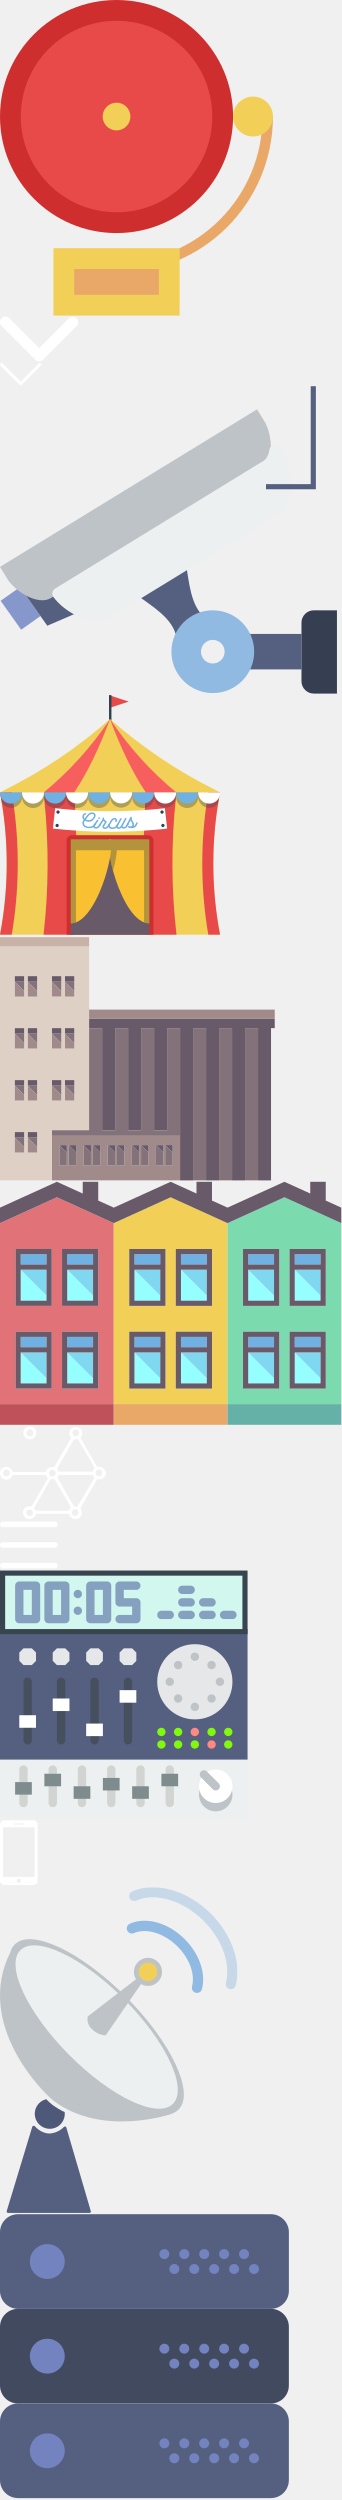
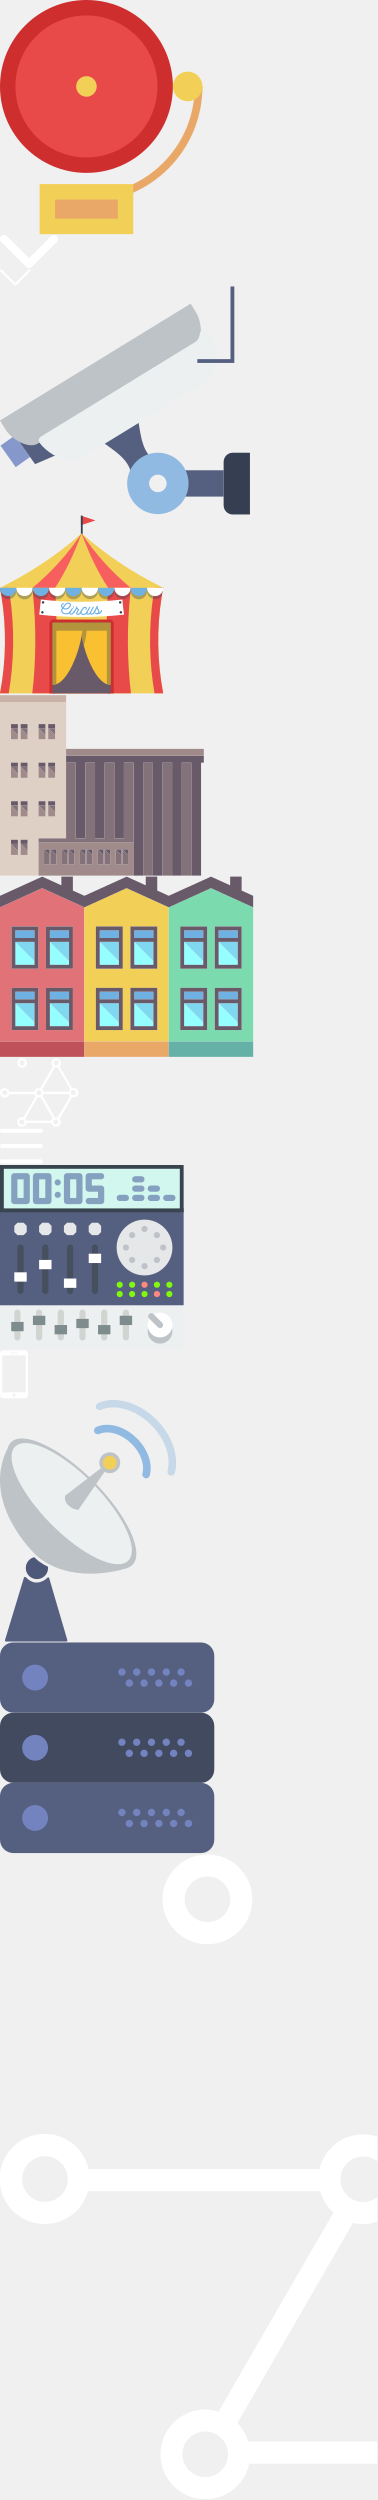
- <svg xmlns="http://www.w3.org/2000/svg" width="132.546" height="971" viewBox="0 0 132.546 971">
+ <svg xmlns="http://www.w3.org/2000/svg" width="197.5" height="1309" viewBox="0 0 197.5 1309">
  <svg viewBox="1069 2099 106.016 122.585" width="106.016" height="122.585" id="alarm">
    <defs>
      <style>.aa{fill:#e9a868}.ab{fill:#ce2e2e}.ac{fill:#e84a4a}.ad{fill:#f2d057}</style>
    </defs>
    <g transform="translate(1038.25 2099)">
      <path class="aa" d="M76.012 106.016v-4.041a56.776 56.776 0 0 0 56.712-56.713h4.038a60.755 60.755 0 0 1-60.754 60.754z" />
      <path class="ab" d="M76.012 0A45.262 45.262 0 1 1 30.75 45.262 45.263 45.263 0 0 1 76.012 0z" />
      <path class="ac" d="M76.013 8.083a37.18 37.18 0 1 1-37.18 37.18 37.181 37.181 0 0 1 37.18-37.18z" />
      <path class="ad" d="M76.012 39.874a5.388 5.388 0 1 1-5.388 5.388 5.394 5.394 0 0 1 5.388-5.388z" />
      <circle class="ad" cx="7.746" cy="7.746" r="7.746" transform="translate(121.274 37.516)" />
      <path class="ad" d="M100.537 96.391l-.008 26.194H51.495V96.391z" />
      <path class="aa" d="M59.578 104.473v10.024H92.45v-10.029z" />
    </g>
  </svg>
  <svg viewBox="1233.486 854.37 30.409 17.334" width="30.409" height="17.334" id="arrow" y="123">
    <defs>
      <style>.ba{fill:#fff}</style>
    </defs>
    <path class="ba" d="M1247.186 871.081l-13.075-13.076a2.13 2.13 0 1 1 3.011-3.011l11.574 11.569 11.565-11.569a2.13 2.13 0 0 1 3.011 3.012l-13.076 13.075a2.129 2.129 0 0 1-3.011 0z" />
  </svg>
  <svg viewBox="-1814.12 946.679 16.04 8.601" width="16.04" height="8.601" id="arrowS" y="141">
    <defs>
      <style>.ca{fill:#fff}</style>
    </defs>
    <path class="ca" d="M-1798.247 947.647a.568.568 0 0 0 0-.8.568.568 0 0 0-.8 0l-7.054 7.05-7.052-7.052a.567.567 0 0 0-.8.8l7.453 7.467a.568.568 0 0 0 .8 0z" />
  </svg>
  <svg viewBox="805 2101 130.869 119.389" width="130.869" height="119.389" id="camera" y="150">
    <defs>
      <style>.da{fill:#8697cb}.db{fill:#556080}.dc{fill:#bdc3c7}.dd{fill:#ecf0f1}.de{fill:#363e51}.df{fill:#90bae1}.dg{fill:none;stroke:#556080;stroke-width:2px}</style>
    </defs>
    <path class="da" d="M805.254 2184.345l7.494-5.308 7.963 11.24-7.494 5.31z" />
    <path class="db" d="M825.677 2178.998l-3.568-2.634-.643.08c-2.684.333-5.375-1.364-7.565-3.846l-3.8 2.7 13.267 18.731 10.929-4.7c-3.704-1.946-6.928-6.137-8.62-10.331zm73.895 18.23a13.7 13.7 0 0 1 0 13.776h22.521v-13.776zm-24.13.523a13.786 13.786 0 0 1 8.885-6.987c-5.4-4.932-5.857-13.711-7.152-21.084l-19.522 12.084c6.385 4.714 14.616 9.287 15.989 17.1z" />
    <path class="dc" d="M906.63 2133.116l-81.83 50.154c-4.97 3.045-13.872-2.43-16.919-7.4l-2.881-4.7 99.835-61.188 2.881 4.7c3.047 4.973 3.884 15.388-1.086 18.434z" />
    <path class="dd" d="M914.919 2126.434l-1.029-1.678a2.3 2.3 0 0 0-4.225.84c-.239 1.5-.824 3.474-2.275 4.362l-80.98 49.634a2.3 2.3 0 0 0-.636 3.338c3.4 4.523 10.226 9.1 16.7 9.1a10.583 10.583 0 0 0 5.618-1.492l64.226-39.365c3.428-2.1 5.437-6.284 5.657-11.781a24.207 24.207 0 0 0-3.056-12.958z" />
    <path class="de" d="M935.869 2220.389h-8.982a4.794 4.794 0 0 1-4.794-4.794v-22.757a4.794 4.794 0 0 1 4.794-4.794h8.982z" />
    <path class="df" d="M887.654 2188.044a16.072 16.072 0 1 0 16.071 16.072 16.089 16.089 0 0 0-16.071-16.072zm0 20.664a4.592 4.592 0 1 1 4.592-4.592 4.6 4.6 0 0 1-4.592 4.592z" />
    <path class="dg" d="M908.318 2140.031h18.368V2101" />
  </svg>
  <svg viewBox="809 1207.385 85.575 93.03" width="85.575" height="93.03" id="circus" y="270">
    <defs>
      <style>.ea{fill:#e84a4a}.eb,.eh{fill:#2d4151}.ec{fill:#f2d057}.ed{fill:#f75f5f}.ee{fill:#ce2e2e}.ef{fill:#695a69}.eg{fill:#f9c032}.eh{opacity:.34}.ei{fill:#6eb1e2}.ej{fill:#fff}</style>
    </defs>
    <path class="ea" d="M858.994 1209.885l-7.648 2.5v-5z" />
    <path class="eb" d="M851.346 1207.385h.937v11.239h-.937z" />
    <path class="ec" d="M893.718 1249.392a147.342 147.342 0 0 0 .742 51.023H809a147.346 147.346 0 0 0 .719-51.164 129.267 129.267 0 0 0-.691-3.936l-.028-.157s.835-.464 1.308-.7a191.073 191.073 0 0 0 41.422-27.778 191.048 191.048 0 0 0 41 27.571c.612.305 1.729.908 1.729.908l-.028.157c-.178.937-.349 1.871-.506 2.81-.071.42-.139.844-.207 1.266z" />
    <path class="ea" d="M813.46 1245.159h.1a149.233 149.233 0 0 1 .642 4.093 164.684 164.684 0 0 1-.642 51.164H809a147.346 147.346 0 0 0 .719-51.164 129.267 129.267 0 0 0-.691-3.936m85.547-.157h-.115l-.028.157c-.178.937-.349 1.871-.506 2.81-.073.421-.14.845-.208 1.267a147.343 147.343 0 0 0 .742 51.023h-4.562a164.717 164.717 0 0 1-.663-51.023c.061-.421.122-.845.185-1.267.14-.939.293-1.873.452-2.81.009-.052.016-.105.026-.157h.1m-52.143 55.257h-11.946a242.481 242.481 0 0 0 .323-52.29q-.151-1.486-.323-2.967h11.946q.091 1.482.173 2.967a450.891 450.891 0 0 1-.173 52.29zm39.696 0h-11.946a450.891 450.891 0 0 1-.173-52.29q.081-1.486.173-2.967h11.946q-.172 1.482-.323 2.967a242.482 242.482 0 0 0 .323 52.29z" />
    <path class="ed" d="M865.626 1245.158c-5.178-7.756-9.833-17.444-13.9-28.479-4.062 11.035-8.717 20.724-13.9 28.479h-11.814a132.213 132.213 0 0 0 25.719-28.479 132.207 132.207 0 0 0 25.719 28.479z" />
    <path class="ee" d="M834.872 1300.415v-36.54a2.093 2.093 0 0 1 2.093-2.093h29.529a2.093 2.093 0 0 1 2.093 2.093v36.539z" />
    <path class="ef" d="M836.511 1263.421h30.438v36.994h-30.438z" />
    <path class="eg" d="M866.949 1263.421v32.623a5.629 5.629 0 0 1-1.99-.393c-5.287-2.035-9.752-11.616-12.058-20.045a57.525 57.525 0 0 1-1.171-5.172 29.944 29.944 0 0 1-.508-4.982 16.126 16.126 0 0 1 .129-2.03z" />
    <path class="eg" d="M852.238 1265.451a29.945 29.945 0 0 1-.508 4.982c-1.6 9.152-6.811 22.747-13.229 25.217a5.628 5.628 0 0 1-1.99.393v-32.622h15.6a16.126 16.126 0 0 1 .127 2.03z" />
    <path class="eh" d="M894.432 1245.315c-.178.937-.349 1.871-.506 2.81-.073.421-.14.845-.208 1.267a4.277 4.277 0 0 1-7.736-2.517 4.277 4.277 0 1 1-8.553 0 4.278 4.278 0 0 1-8.555 0 4.277 4.277 0 1 1-8.553 0 4.278 4.278 0 0 1-8.555 0 4.277 4.277 0 1 1-8.553 0 4.277 4.277 0 1 1-8.553 0 4.277 4.277 0 1 1-8.553 0 4.277 4.277 0 1 1-8.553 0 4.278 4.278 0 0 1-7.834 2.376 129.267 129.267 0 0 0-.691-3.936z" />
    <path class="ei" d="M817.553 1245.159a4.277 4.277 0 1 1-8.553 0" />
    <path class="ej" d="M826.103 1245.159a4.277 4.277 0 1 1-8.553 0" />
    <path class="ei" d="M834.659 1245.159a4.277 4.277 0 1 1-8.553 0" />
    <path class="ej" d="M843.212 1245.159a4.277 4.277 0 1 1-8.553 0" />
    <path class="ei" d="M851.771 1245.159a4.277 4.277 0 1 1-8.553 0" />
    <path class="ej" d="M860.322 1245.159a4.278 4.278 0 1 1-8.556 0" />
    <path class="ei" d="M868.875 1245.159a4.277 4.277 0 1 1-8.553 0" />
    <path class="ej" d="M877.43 1245.159a4.277 4.277 0 1 1-8.553 0" />
    <path class="ei" d="M885.981 1245.159a4.277 4.277 0 1 1-8.553 0" />
    <path class="ej" d="M885.982 1245.159a4.277 4.277 0 1 0 8.553 0" />
    <path class="eh" d="M864.959 1263.421h-28.448v32.623a5.628 5.628 0 0 0 1.99-.393v-28.016h13.615c-.085.868-.212 1.8-.386 2.8a57.107 57.107 0 0 0 1.171 5.172 57.525 57.525 0 0 0 1.171-5.172c.124-.707.226-1.873.306-2.8h10.582v28.015a5.628 5.628 0 0 0 1.99.393v-32.622z" />
    <path class="ej" d="M873.91 1259.221a202.13 202.13 0 0 1-44.36 0l.874-7.912a194.149 194.149 0 0 0 42.613 0z" />
    <path class="ei" d="M846.023 1253.607a1.155 1.155 0 0 1 .107.7 1.833 1.833 0 0 1-.3.75 4.042 4.042 0 0 1-.937 1.048 2.3 2.3 0 0 1-1.629.429 3.117 3.117 0 0 1-1.272-.379l-.163.218a1.222 1.222 0 0 0-.111 1.217 1.77 1.77 0 0 0 1.549.862 2.865 2.865 0 0 0 1.669-.273 1.05 1.05 0 0 0 .391-.344l.012-.028.011-.009.336-.494a.311.311 0 0 1 .422-.092.292.292 0 0 1 .09.4l-.324.487a1.579 1.579 0 0 1-.557.549 2.649 2.649 0 0 1-.827.314 4.393 4.393 0 0 1-1.271.068 2.945 2.945 0 0 1-1.314-.4 2.038 2.038 0 0 1-.746-.806 1.8 1.8 0 0 1-.158-.933 1.727 1.727 0 0 1 .336-.861l.175-.225a1.71 1.71 0 0 1-.415-.551 1.393 1.393 0 0 1-.128-.755 1.507 1.507 0 0 1 1.228-1.324.293.293 0 0 1 .111.576.909.909 0 0 0-.747.812.974.974 0 0 0 .3.771l.6-.828a6 6 0 0 1 1.021-1.135 1.99 1.99 0 0 1 1.374-.447 1.35 1.35 0 0 1 1.167.683zm-3.075 1.231q-.3.421-.609.84a2.515 2.515 0 0 0 .973.272 2.112 2.112 0 0 0 2.021-1.22.881.881 0 0 0 .164-.864.777.777 0 0 0-.682-.367c-.721-.051-1.263.498-1.867 1.339z" />
    <path class="ei" d="M847.148 1256.21q-.631.956-1.285 1.9a.29.29 0 0 0-.048.308.54.54 0 0 0 .45.229c.463.025.854-.4 1.093-.753l.337-.52a.319.319 0 0 1 .42-.091.292.292 0 0 1 .1.4q-.166.261-.335.522a2.525 2.525 0 0 1-.677.72 1.469 1.469 0 0 1-.966.3 1.165 1.165 0 0 1-.971-.552.829.829 0 0 1 .087-.888q.658-.945 1.292-1.9a.315.315 0 0 1 .415-.087.275.275 0 0 1 .088.412zm.675-1.078a.346.346 0 0 1-.361.325.341.341 0 0 1-.333-.354.336.336 0 0 1 .362-.324.342.342 0 0 1 .331.353z" />
    <path class="ei" d="M849.435 1255.336c-.052.105-.095.2.092.37q.407.353.819.7a.29.29 0 0 1 .056.369q-.458.741-.929 1.478a.34.34 0 0 0-.048.358.443.443 0 0 0 .377.163c.453.008.828-.424 1.055-.791l.319-.531a.319.319 0 0 1 .416-.106.292.292 0 0 1 .112.4l-.317.533a2.525 2.525 0 0 1-.651.743 1.464 1.464 0 0 1-.945.337 1.029 1.029 0 0 1-.909-.466.872.872 0 0 1 .066-.939q.41-.629.809-1.262-.293-.253-.582-.507-.595.945-1.212 1.884a.334.334 0 0 1-.271.135.47.47 0 0 1-.152-.045.291.291 0 0 1-.1-.4q.7-1.048 1.365-2.106a.8.8 0 0 1 .117-.608.3.3 0 0 1 .409-.1.282.282 0 0 1 .104.391z" />
    <path class="ei" d="M854.338 1255.516a1.016 1.016 0 0 1-.041 1.058.311.311 0 0 1-.41.117.29.29 0 0 1-.119-.395.481.481 0 0 0 .059-.477.415.415 0 0 0-.373-.147.808.808 0 0 0-.555.242 2.935 2.935 0 0 0-.514.694q-.313.536-.632 1.07a.7.7 0 0 0-.009.708 1.086 1.086 0 0 0 .978.4h.011a1.679 1.679 0 0 0 1.528-.95l.184-.335a.316.316 0 0 1 .412-.129.285.285 0 0 1 .135.393l-.193.346-.01.01a2.272 2.272 0 0 1-2.041 1.247h-.021a1.6 1.6 0 0 1-1.508-.692 1.253 1.253 0 0 1-.181-.66 1.172 1.172 0 0 1 .186-.629q.321-.532.636-1.066c.38-.632.82-1.215 1.582-1.229a1 1 0 0 1 .896.424z" />
    <path class="ei" d="M858.105 1255.443q-.689 1.358-1.42 2.706a.292.292 0 0 0-.015.311.527.527 0 0 0 .473.179c.463-.026.8-.485.995-.866l.289-.554a.316.316 0 0 1 .408-.136.292.292 0 0 1 .141.388l-.287.556a2.667 2.667 0 0 1-.585.788 1.469 1.469 0 0 1-.928.405 1.162 1.162 0 0 1-.981-.387 1.472 1.472 0 0 1-1.035.479 1.029 1.029 0 0 1-.932-.417 1 1 0 0 1 .044-1.059q.726-1.271 1.413-2.552a.306.306 0 0 1 .4-.124.293.293 0 0 1 .128.392q-.682 1.284-1.4 2.559a.471.471 0 0 0-.057.477.429.429 0 0 0 .385.142.85.85 0 0 0 .566-.254 2.787 2.787 0 0 0 .5-.711q.7-1.285 1.363-2.579a.306.306 0 0 1 .4-.132.292.292 0 0 1 .135.389z" />
    <path class="ei" d="M860.234 1254.956a.52.52 0 0 1-.03.119c-.162.433.106.877.393 1.347a4.544 4.544 0 0 1 .407.76 1.194 1.194 0 0 1 0 .9 2.144 2.144 0 0 1-.14.266 1.631 1.631 0 0 0 .782-.865l.27-.564a.32.32 0 0 1 .4-.15.292.292 0 0 1 .155.383q-.133.283-.268.565a2.516 2.516 0 0 1-.557.808 1.468 1.468 0 0 1-.914.438l-.413.037a2.172 2.172 0 0 1-1.557-.285c0-.01-.011-.019-.023-.028a.28.28 0 0 1 .022-.41.3.3 0 0 1 .169-.08h.041a.365.365 0 0 1 .212.081 1.23 1.23 0 0 0 .756.037.771.771 0 0 0 .5-.442c.136-.324-.1-.7-.366-1.146a4.829 4.829 0 0 1-.385-.727q-.461.943-.942 1.882a.323.323 0 0 1-.411.136.291.291 0 0 1-.139-.389q.734-1.414 1.422-2.839l.027-.031a.331.331 0 0 1 .439-.106.292.292 0 0 1 .15.303z" />
    <g transform="translate(830.541 1252.148)">
      <circle class="eb" cx=".644" cy=".644" r=".644" transform="translate(.351)" />
      <circle class="eb" cx=".644" cy=".644" r=".644" transform="translate(0 5.21)" />
      <circle class="eb" cx=".644" cy=".644" r=".644" transform="translate(40.74)" />
      <circle class="eb" cx=".644" cy=".644" r=".644" transform="translate(41.091 5.21)" />
    </g>
  </svg>
  <svg viewBox="1334 1206.561 106.711 94.453" width="106.711" height="94.453" id="factory" y="364">
    <defs>
      <style>.fa{fill:#dfd0c6}.fb{fill:#83727a}.fc{fill:#a08a8a}.fd{fill:#695a69}.fe{fill:#c8b2a8}</style>
    </defs>
    <path class="fa" d="M1354.189 1282.268v-.721h14.42v-71.381H1334v90.848h20.189v-18.746zm5.047-58.4v-2.166h3.605v7.931h-3.605v-5.768zm0 20.189v-2.166h3.605v7.931h-3.605v-5.768zm0 20.189v-2.164h3.605v7.931h-3.605v-5.771zm-5.047-40.381v-2.163h3.605v7.931h-3.605zm0 20.189v-2.163h3.605v7.931h-3.605zm0 20.189v-2.161h3.605v7.931h-3.605zm-10.816 20.188v5.768h-3.605v-7.931h3.605zm0-20.189v5.768h-3.605v-7.928h3.605zm0-20.189v5.769h-3.605v-7.931h3.605zm0-20.189v5.768h-3.605v-7.93h3.605zm5.047 60.566v5.768h-3.605v-7.931h3.605zm0-20.189v5.768h-3.605v-7.927h3.605zm0-20.189v5.77h-3.605v-7.931h3.605zm0-20.189v5.768h-3.605v-7.929h3.605z" />
    <path class="fb" d="M1408.986 1241.891h5.047v59.123h-5.047zm10.094 0h5.047v59.123h-5.047zm10.094 0h5.047v59.123h-5.047z" />
    <path class="fc" d="M1354.189 1283.71v17.3h49.751v-17.3zm5.768 6.489v5.047h-2.879v-7.931h2.884zm3.605 0v5.047h-2.884v-7.931h2.884v2.884zm5.768 0v5.047h-2.884v-7.931h2.884zm3.605 0v5.047h-2.884v-7.931h2.884v2.884zm5.768 0v5.047h-2.884v-7.931h2.884zm3.605 0v5.047h-2.884v-7.931h2.884zm5.768 0v5.047h-2.884v-7.931h2.886zm3.605 0v5.047h-2.883v-7.931h2.88zm5.768 0v5.047h-2.884v-7.931h2.884zm3.605 0v5.047h-2.884v-7.931h2.884z" />
    <path class="fd" d="M1368.609 1241.891h5.047v39.656h5.047v-39.656h5.047v39.656h5.047v-39.656h5.047v39.656h5.047v-39.656h5.047v59.125h5.047v-59.125h5.048v59.125h5.047v-59.125h5.047v59.125h5.047v-59.125h5.047v59.125h5.047v-59.125h1.442v-3.605h-72.1z" />
    <path class="fe" d="M1368.609 1208.724v-2.163H1334v3.605h34.609z" />
    <path class="fc" d="M1368.609 1234.681h72.102v3.605h-72.102z" />
    <path class="fd" d="M1339.768 1221.702h3.605v2.163h-3.605z" />
    <path class="fc" d="M1339.768 1229.633h3.605v-2.163l-3.605-3.61z" />
    <path class="fb" d="M1343.373 1227.47v-3.61h-3.605z" />
    <path class="fd" d="M1344.815 1221.702h3.605v2.163h-3.605z" />
    <path class="fc" d="M1344.815 1229.633h3.605v-2.163l-3.605-3.61z" />
    <path class="fb" d="M1348.42 1227.47v-3.61h-3.605z" />
    <path class="fd" d="M1354.189 1221.702h3.605v2.163h-3.605z" />
    <path class="fc" d="M1357.794 1227.47l-3.605-3.61v5.768h3.605z" />
    <path class="fb" d="M1357.794 1223.86h-3.605l3.605 3.605z" />
    <path class="fd" d="M1359.236 1221.702h3.605v2.163h-3.605z" />
    <path class="fc" d="M1362.841 1227.47l-3.605-3.605v5.768h3.605z" />
    <path class="fb" d="M1362.841 1223.86h-3.605l3.605 3.605z" />
    <path class="fd" d="M1339.768 1241.891h3.605v2.163h-3.605z" />
    <path class="fc" d="M1339.768 1249.822h3.605v-2.163l-3.605-3.605z" />
    <path class="fb" d="M1343.373 1247.659v-3.605h-3.605z" />
    <path class="fd" d="M1344.815 1241.891h3.605v2.163h-3.605z" />
    <path class="fc" d="M1344.815 1249.822h3.605v-2.163l-3.605-3.605z" />
    <path class="fb" d="M1348.42 1247.659v-3.605h-3.605z" />
    <path class="fd" d="M1354.189 1241.891h3.605v2.163h-3.605z" />
    <path class="fc" d="M1357.794 1247.659l-3.605-3.605v5.768h3.605z" />
    <path class="fb" d="M1357.794 1244.054h-3.605l3.605 3.605z" />
    <path class="fd" d="M1359.236 1241.891h3.605v2.163h-3.605z" />
    <path class="fc" d="M1362.841 1247.659l-3.605-3.605v5.768h3.605z" />
    <path class="fb" d="M1362.841 1244.054h-3.605l3.605 3.605z" />
    <path class="fd" d="M1339.768 1262.079h3.605v2.163h-3.605z" />
    <path class="fc" d="M1339.768 1270.015h3.605v-2.163l-3.605-3.605z" />
    <path class="fb" d="M1343.373 1267.847v-3.605h-3.605z" />
    <path class="fd" d="M1344.815 1262.079h3.605v2.163h-3.605z" />
    <path class="fc" d="M1344.815 1270.015h3.605v-2.163l-3.605-3.605z" />
    <path class="fb" d="M1348.42 1267.847v-3.605h-3.605z" />
    <path class="fd" d="M1354.189 1262.079h3.605v2.163h-3.605z" />
    <path class="fc" d="M1357.794 1267.847l-3.605-3.605v5.773h3.605z" />
    <path class="fb" d="M1357.794 1264.242h-3.605l3.605 3.605z" />
    <path class="fd" d="M1359.236 1262.079h3.605v2.163h-3.605z" />
    <path class="fc" d="M1362.841 1267.847l-3.605-3.605v5.773h3.605z" />
    <path class="fb" d="M1362.841 1264.242h-3.605l3.605 3.605z" />
    <path class="fd" d="M1339.768 1282.268h3.605v2.163h-3.605z" />
    <path class="fc" d="M1339.768 1290.199h3.605v-2.163l-3.605-3.605z" />
    <path class="fb" d="M1343.373 1288.036v-3.605h-3.605z" />
    <path class="fd" d="M1344.815 1282.268h3.605v2.163h-3.605z" />
    <path class="fc" d="M1344.815 1290.199h3.605v-2.163l-3.605-3.605z" />
    <path class="fb" d="M1348.42 1288.036v-3.605h-3.605zm8.653 7.21h2.884v-5.042l-2.884-2.884z" />
    <path class="fd" d="M1359.957 1290.204v-2.884h-2.884z" />
    <path class="fb" d="M1360.678 1295.246h2.884v-5.042l-2.884-2.889z" />
    <path class="fd" d="M1363.562 1290.204v-2.884h-2.884z" />
    <path class="fb" d="M1366.446 1287.315v7.931h2.884v-5.042z" />
    <path class="fd" d="M1366.446 1287.315l2.884 2.884v-2.884z" />
    <path class="fb" d="M1370.051 1295.246h2.884v-5.042l-2.884-2.884z" />
    <path class="fd" d="M1372.935 1290.204v-2.884h-2.884z" />
    <path class="fb" d="M1375.819 1295.246h2.884v-5.042l-2.884-2.884z" />
    <path class="fd" d="M1378.703 1290.204v-2.884h-2.884z" />
    <path class="fb" d="M1379.424 1295.246h2.884v-5.042l-2.884-2.884z" />
    <path class="fd" d="M1382.308 1290.204v-2.884h-2.884z" />
    <path class="fb" d="M1385.192 1295.246h2.884v-5.042l-2.884-2.884z" />
    <path class="fd" d="M1388.076 1290.204v-2.884h-2.884z" />
    <path class="fb" d="M1388.797 1295.246h2.884v-5.042l-2.884-2.884z" />
    <path class="fd" d="M1391.681 1290.204v-2.884h-2.884z" />
    <path class="fb" d="M1394.565 1295.246h2.884v-5.042l-2.884-2.884z" />
    <path class="fd" d="M1397.449 1290.204v-2.884h-2.884z" />
    <path class="fb" d="M1398.171 1287.315v7.931h2.884v-5.042z" />
    <path class="fd" d="M1398.171 1287.315l2.884 2.884v-2.884z" />
    <path class="fb" d="M1354.189 1281.547v2.163h49.75v-41.819h-5.047v39.656h-5.047v-39.656h-5.047v39.656h-5.047v-39.656h-5.047v39.656h-5.047v-39.656h-5.047v39.656z" />
  </svg>
  <svg viewBox="1053 1207.508 132.546 94.389" width="132.546" height="94.389" id="houses" y="459">
    <defs>
      <style>.ga{fill:#e17277}.gb{fill:#bf515a}.gc{fill:#95ffff}.gd{fill:#80d7f0}.ge{fill:#6eb1e2}.gf{fill:#695a69}.gg{fill:#f2d057}.gh{fill:#e9a868}.gi{fill:#7cdaaf}.gj{fill:#65b1a8}</style>
    </defs>
    <path class="ga" d="M1097.182 1223.575l-22.091-10.042-22.091 10.042v70.29h44.182zm-24.1 44.182v20.083h-14.057v-22.092h14.058v2.008zm0-32.133v20.083h-14.057v-22.091h14.058v2.008zm18.075 32.133v20.083H1077.1v-22.092h14.057v2.008zm0-32.133v20.083H1077.1v-22.091h14.057v2.008z" />
    <path class="gb" d="M1053 1293.864h44.182v8.033H1053z" />
    <path class="gc" d="M1061.033 1253.699h10.041v-2.008l-10.041-10.042z" />
    <path class="gd" d="M1071.074 1251.691v-10.042h-10.041z" />
    <path class="ge" d="M1061.033 1235.624h10.041v4.016h-10.041z" />
    <path class="gf" d="M1061.033 1233.616h-2.008v22.091h14.058v-22.091h-12.05zm10.041 18.075v2.008h-10.041v-12.05h10.042zm0-12.05h-10.041v-4.016h10.042z" />
    <path class="gc" d="M1079.107 1253.699h10.041v-2.008l-10.041-10.042z" />
    <path class="gd" d="M1089.148 1251.691v-10.042h-10.041z" />
    <path class="ge" d="M1079.108 1235.624h10.041v4.016h-10.041z" />
    <path class="gf" d="M1079.107 1233.616h-2.008v22.091h14.058v-22.091h-12.05zm10.041 18.075v2.008h-10.041v-12.05h10.042zm0-12.05h-10.041v-4.016h10.042z" />
    <path class="gg" d="M1141.364 1293.864v-70.29l-22.091-10.041-22.091 10.042v70.29zm-20.082-40.165v-20.083h14.058v22.091h-14.058zm0 32.132v-20.083h14.058v22.091h-14.058zm-18.075-32.132v-20.083h14.058v22.091h-14.058zm0 32.132v-20.083h14.058v22.091h-14.058z" />
    <path class="gh" d="M1097.182 1293.864h44.182v8.033h-44.182z" />
    <path class="gi" d="M1141.364 1223.575v70.29h44.182v-70.29l-22.091-10.042zm20.083 44.182v20.083h-14.058v-22.092h14.058zm0-32.133v20.083h-14.058v-22.091h14.058zm4.017 18.075v-20.083h14.058v22.091h-14.058zm0 32.132v-20.083h14.058v22.091h-14.058z" />
    <path class="gj" d="M1141.364 1293.864h44.182v8.033h-44.182z" />
    <path class="gc" d="M1061.033 1285.831h10.041v-2.008l-10.041-10.042z" />
    <path class="gd" d="M1071.074 1283.823v-10.042h-10.041z" />
    <path class="ge" d="M1061.033 1267.756h10.041v4.016h-10.041z" />
    <path class="gf" d="M1061.033 1265.748h-2.008v22.091h14.058v-22.091h-12.05zm10.041 18.075v2.008h-10.041v-12.05h10.042zm0-12.05h-10.041v-4.016h10.042z" />
    <path class="gc" d="M1079.107 1285.831h10.041v-2.008l-10.041-10.042z" />
    <path class="gd" d="M1089.148 1283.823v-10.042h-10.041z" />
    <path class="ge" d="M1079.108 1267.756h10.041v4.016h-10.041z" />
    <path class="gf" d="M1079.107 1265.748h-2.008v22.091h14.058v-22.091h-12.05zm10.041 18.075v2.008h-10.041v-12.05h10.042zm0-12.05h-10.041v-4.016h10.042z" />
    <path class="gc" d="M1115.257 1251.691l-10.042-10.041v12.05h10.042z" />
    <path class="gd" d="M1115.257 1241.649h-10.042l10.042 10.041z" />
    <path class="ge" d="M1105.215 1235.624h10.041v4.016h-10.041z" />
    <path class="gf" d="M1115.257 1255.706h2.008v-22.091h-14.058v22.091h12.05zm-10.041-20.083h10.041v4.016h-10.042zm0 6.025h10.041v12.05h-10.042z" />
    <path class="gc" d="M1133.332 1251.691l-10.042-10.041v12.05h10.042z" />
    <path class="gd" d="M1133.332 1241.649h-10.042l10.042 10.041z" />
    <path class="ge" d="M1123.29 1235.624h10.041v4.016h-10.041z" />
    <path class="gf" d="M1133.331 1255.706h2.008v-22.091h-14.058v22.091h12.05zm-10.042-20.083h10.042v4.016h-10.042zm0 6.025h10.042v12.05h-10.042z" />
    <path class="gc" d="M1115.257 1283.823l-10.042-10.042v12.05h10.042z" />
    <path class="gd" d="M1115.257 1273.781h-10.042l10.042 10.042z" />
    <path class="ge" d="M1105.215 1267.756h10.041v4.016h-10.041z" />
    <path class="gf" d="M1115.257 1287.839h2.008v-22.091h-14.058v22.091h12.05zm-10.041-20.083h10.041v4.016h-10.042zm0 6.025h10.041v12.05h-10.042z" />
    <path class="gc" d="M1133.332 1283.823l-10.042-10.042v12.05h10.042z" />
    <path class="gd" d="M1133.332 1273.781h-10.042l10.042 10.042z" />
    <path class="ge" d="M1123.29 1267.756h10.041v4.016h-10.041z" />
    <path class="gf" d="M1133.331 1287.839h2.008v-22.091h-14.058v22.091h12.05zm-10.042-20.083h10.042v4.016h-10.042zm0 6.025h10.042v12.05h-10.042z" />
    <path class="gc" d="M1149.397 1253.699h10.041v-2.008l-10.041-10.041z" />
    <path class="gd" d="M1159.439 1251.691v-10.042h-10.042z" />
    <path class="ge" d="M1149.397 1235.624h10.041v4.016h-10.041z" />
    <path class="gf" d="M1149.397 1233.616h-2.008v22.091h14.058v-22.091h-12.05zm10.041 18.075v2.008h-10.041v-12.05h10.041zm0-12.05h-10.041v-4.016h10.041z" />
    <path class="gc" d="M1177.514 1251.691l-10.041-10.041v12.05h10.041z" />
    <path class="gd" d="M1177.514 1241.649h-10.042l10.041 10.041z" />
    <path class="ge" d="M1167.472 1235.624h10.041v4.016h-10.041z" />
    <path class="gf" d="M1177.513 1255.706h2.008v-22.091h-14.058v22.091h12.05zm-10.042-20.083h10.042v4.016h-10.042zm0 6.025h10.042v12.05h-10.042z" />
    <path class="gc" d="M1149.397 1285.831h10.041v-2.008l-10.041-10.042z" />
    <path class="gd" d="M1159.439 1283.823v-10.042h-10.042z" />
    <path class="ge" d="M1149.397 1267.756h10.041v4.016h-10.041z" />
    <path class="gf" d="M1149.397 1265.748h-2.008v22.091h14.058v-22.091h-12.05zm10.041 18.075v2.008h-10.041v-12.05h10.041zm0-12.05h-10.041v-4.016h10.041z" />
    <path class="gc" d="M1177.514 1283.823l-10.041-10.042v12.05h10.041z" />
    <path class="gd" d="M1177.514 1273.781h-10.042l10.041 10.042z" />
    <path class="ge" d="M1167.472 1267.756h10.041v4.016h-10.041z" />
    <path class="gf" d="M1177.513 1287.839h2.008v-22.091h-14.058v22.091h12.05zm-10.042-20.083h10.042v4.016h-10.042zm0 6.025h10.042v12.05h-10.042zm12.051-58.97v-7.3h-6.022v4.564l-10.041-4.564-22.095 10.039-6.025-2.739v-7.3h-6.024v4.564l-10.042-4.567-22.091 10.042-6.025-2.739v-7.3h-6.024v4.564l-10.042-4.567L1053 1217.55v6.025l22.091-10.042 22.091 10.041 22.091-10.041 22.091 10.041 22.091-10.042 22.091 10.042v-6.024z" />
  </svg>
  <svg viewBox="757 931 41.144 36.001" width="41.144" height="36.001" id="logoSymbol" y="554">
    <defs>
      <style>.ha{fill:#fff}</style>
    </defs>
    <path class="ha" d="M768.602 936.023a2.453 2.453 0 0 0 2.512-2.512 2.453 2.453 0 0 0-2.512-2.511 2.453 2.453 0 0 0-2.512 2.512 2.453 2.453 0 0 0 2.512 2.511zm0-3.827a1.316 1.316 0 1 1-1.312 1.316 1.327 1.327 0 0 1 1.312-1.312zm26.791 14.472a.9.9 0 0 0-.6.12l-6.577-11.362a2.434 2.434 0 0 0 .718-1.794 2.512 2.512 0 0 0-5.023 0 2.434 2.434 0 0 0 .718 1.794l-6.579 11.482a1.773 1.773 0 0 0-.837-.12 2.444 2.444 0 0 0-2.392 1.914H761.9a2.444 2.444 0 0 0-2.392-1.914A2.292 2.292 0 0 0 757 949.18a2.453 2.453 0 0 0 2.512 2.512 2.472 2.472 0 0 0 2.388-1.794h13.041a2.482 2.482 0 0 0 .718 1.2l-6.459 11c-.239 0-.478-.12-.718-.12a2.512 2.512 0 1 0 0 5.023 2.662 2.662 0 0 0 2.512-2.033h12.8a2.581 2.581 0 0 0 2.506 2.033 2.453 2.453 0 0 0 2.512-2.512 2.858 2.858 0 0 0-.6-1.674l6.578-11.362a1.773 1.773 0 0 0 .837.12 2.453 2.453 0 0 0 2.512-2.512 2.825 2.825 0 0 0-2.746-2.393zm-35.881 3.708a1.316 1.316 0 1 1 1.316-1.316 1.255 1.255 0 0 1-1.316 1.316zm26.91-18.18a1.316 1.316 0 1 1-1.316 1.316 1.414 1.414 0 0 1 1.316-1.316zm-9.09 15.668a1.316 1.316 0 1 1-1.316 1.316 1.327 1.327 0 0 1 1.317-1.316zm-8.851 17.94a1.327 1.327 0 0 1-1.316-1.316 1.229 1.229 0 0 1 1.316-1.2 1.327 1.327 0 0 1 1.319 1.321 1.229 1.229 0 0 1-1.318 1.196zm15.309-2.033h-12.916a4.848 4.848 0 0 0-.6-1.076l6.459-11.243c.239 0 .359.12.6.12s.6-.12.837-.12l6.459 11.123a2.022 2.022 0 0 0-.838 1.197zm2.392 2.033a1.316 1.316 0 1 1 1.318-1.315 1.414 1.414 0 0 1-1.317 1.316zm.838-3.584a2.035 2.035 0 0 0-.837-.12h-.483l-6.454-11.245a2.6 2.6 0 0 0 .6-.957h13.274a4.848 4.848 0 0 0 .6 1.076zm5.98-13.638h-13.275a3.741 3.741 0 0 0-.6-1.2l6.7-11.482a2.213 2.213 0 0 0 1.435 0l6.578 11.362a2.274 2.274 0 0 0-.838 1.32zm2.392 1.794a1.316 1.316 0 1 1 1.316-1.316 1.255 1.255 0 0 1-1.315 1.316z" />
  </svg>
  <svg viewBox="557 740 22.414 18.16" width="22.414" height="18.16" id="menu" y="591">
    <defs>
      <style>.ia{fill:#fff}</style>
    </defs>
    <path class="ia" d="M557.846 742.137h20.722a.977.977 0 0 0 .846-1.068.977.977 0 0 0-.846-1.069h-20.722a.977.977 0 0 0-.846 1.068.977.977 0 0 0 .846 1.069zm0 8.012h20.722a1.1 1.1 0 0 0 0-2.137h-20.722a1.1 1.1 0 0 0 0 2.137zm0 8.012h20.722a1.1 1.1 0 0 0 0-2.137h-20.722a1.1 1.1 0 0 0 0 2.137z" />
  </svg>
  <svg viewBox="1607 1207 96.154 96.154" width="96.154" height="96.154" id="music" y="610">
    <defs>
      <style>.ja{fill:#ecf0f1;stroke:#ecf0f1}.ja,.je,.jh{stroke-width:2px}.jb{fill:#d1d4d1}.jc{fill:#bdc3c7}.jd{fill:#7f8c8d}.je{fill:#556080;stroke:#556080}.jf{fill:#464f5d}.jg{fill:#e6e7e8}.jh{fill:#d1f7ef;stroke:#38454f}.ji{fill:#fff}.jj{fill:#86a0c0}.jk{fill:#81f90d}.jl{fill:#ff8980}</style>
    </defs>
    <g transform="translate(1607 1207)">
      <path class="ja" d="M1 72.427h94.154v22.727H1z" />
      <path class="jb" d="M9.116 75.674a1.624 1.624 0 0 0-1.623 1.623v4.87a1.623 1.623 0 1 0 3.247 0v-4.87a1.624 1.624 0 0 0-1.624-1.623zm0 9.74a1.624 1.624 0 0 0-1.623 1.623v3.247a1.623 1.623 0 1 0 3.247 0v-3.247a1.624 1.624 0 0 0-1.624-1.623zm11.363-9.74a1.624 1.624 0 0 0-1.623 1.623v1.623a1.623 1.623 0 1 0 3.247 0v-1.623a1.624 1.624 0 0 0-1.624-1.623zm0 6.493a1.624 1.624 0 0 0-1.623 1.623v6.493a1.623 1.623 0 1 0 3.247 0V83.79a1.624 1.624 0 0 0-1.624-1.623zm11.364-6.493a1.624 1.624 0 0 0-1.623 1.623v6.493a1.623 1.623 0 1 0 3.247 0v-6.493a1.624 1.624 0 0 0-1.624-1.623zm0 11.363a1.624 1.624 0 0 0-1.623 1.623v1.623a1.623 1.623 0 1 0 3.247 0V88.66a1.624 1.624 0 0 0-1.624-1.623zm11.363-11.363a1.624 1.624 0 0 0-1.623 1.623v3.247a1.623 1.623 0 0 0 3.247 0v-3.247a1.624 1.624 0 0 0-1.624-1.623zm0 8.117a1.624 1.624 0 0 0-1.623 1.623v4.87a1.623 1.623 0 1 0 3.247 0v-4.87a1.624 1.624 0 0 0-1.624-1.623zm11.364-8.117a1.624 1.624 0 0 0-1.623 1.623v6.493a1.623 1.623 0 1 0 3.247 0v-6.493a1.624 1.624 0 0 0-1.624-1.623zm0 11.363a1.624 1.624 0 0 0-1.623 1.623v1.623a1.623 1.623 0 1 0 3.247 0V88.66a1.624 1.624 0 0 0-1.624-1.623zm11.363-11.363a1.624 1.624 0 0 0-1.623 1.623v1.623a1.623 1.623 0 1 0 3.247 0v-1.623a1.624 1.624 0 0 0-1.624-1.623zm0 6.493a1.624 1.624 0 0 0-1.623 1.623v6.493a1.623 1.623 0 1 0 3.247 0V83.79a1.624 1.624 0 0 0-1.624-1.623z" />
      <circle class="jc" cx="6.493" cy="6.493" r="6.493" transform="translate(77.297 80.544)" />
      <path class="jd" d="M5.87 82.167h6.493v4.87H5.87zm11.363-3.247h6.493v4.87h-6.493zm11.364 4.87h6.493v4.87h-6.493zm11.363-3.247h6.493v4.87H39.96zm11.364 3.247h6.493v4.87h-6.493zm11.363-4.87h6.493v4.87h-6.493z" />
      <path class="je" d="M1 23.727h94.154v48.7H1z" />
      <path class="jf" d="M10.74 67.557a1.624 1.624 0 0 1-1.623-1.624v-4.87a1.623 1.623 0 1 1 3.247 0v4.87a1.624 1.624 0 0 1-1.624 1.624zm0-9.74a1.624 1.624 0 0 1-1.623-1.623V43.207a1.623 1.623 0 1 1 3.247 0v12.987a1.624 1.624 0 0 1-1.624 1.623zm12.986 9.74a1.624 1.624 0 0 1-1.623-1.623V54.57a1.623 1.623 0 1 1 3.247 0v11.364a1.624 1.624 0 0 1-1.624 1.623zm0-16.233a1.624 1.624 0 0 1-1.623-1.623v-6.494a1.623 1.623 0 1 1 3.247 0V49.7a1.624 1.624 0 0 1-1.624 1.624zm12.987 16.233a1.624 1.624 0 0 1-1.623-1.623V64.31a1.623 1.623 0 1 1 3.247 0v1.623a1.624 1.624 0 0 1-1.624 1.624zm0-6.493a1.624 1.624 0 0 1-1.623-1.623V43.207a1.623 1.623 0 0 1 3.247 0v16.234a1.624 1.624 0 0 1-1.624 1.623zM49.7 67.557a1.624 1.624 0 0 1-1.623-1.624v-14.61a1.623 1.623 0 1 1 3.247 0v14.61a1.624 1.624 0 0 1-1.624 1.624zm0-19.48a1.624 1.624 0 0 1-1.623-1.623v-3.247a1.623 1.623 0 0 1 3.247 0v3.247a1.624 1.624 0 0 1-1.624 1.623z" />
      <path class="jg" d="M9.116 36.713L7.493 35.09v-3.247l1.623-1.623h3.247l1.623 1.623v3.247l-1.623 1.623zm12.987 0L20.48 35.09v-3.247l1.623-1.623h3.247l1.623 1.623v3.247l-1.623 1.623zm12.987 0l-1.623-1.623v-3.247l1.623-1.623h3.247l1.623 1.623v3.247l-1.623 1.623zm12.987 0l-1.623-1.623v-3.247l1.623-1.623h3.247l1.623 1.623v3.247l-1.623 1.623z" />
      <circle class="jg" cx="14.61" cy="14.61" r="14.61" transform="translate(61.064 28.597)" />
      <path class="jh" d="M1 1h94.154v22.727H1z" />
      <path class="ji" d="M7.493 56.194h6.493v4.87H7.493zM20.48 49.7h6.493v4.87H20.48zm12.987 9.74h6.493v4.87h-6.493zm12.987-12.986h6.493v4.87h-6.493z" />
      <path class="jj" d="M13.987 20.48H7.493a1.624 1.624 0 0 1-1.623-1.623V5.87a1.624 1.624 0 0 1 1.623-1.623h6.493A1.624 1.624 0 0 1 15.61 5.87v12.987a1.624 1.624 0 0 1-1.623 1.623zm-4.87-3.247h3.247V7.494H9.117zM25.35 20.48h-6.494a1.624 1.624 0 0 1-1.623-1.623V5.87a1.624 1.624 0 0 1 1.623-1.623h6.493a1.624 1.624 0 0 1 1.624 1.623v12.987a1.624 1.624 0 0 1-1.623 1.623zm-4.87-3.247h3.247V7.494H20.48zm21.104 3.247H35.09a1.624 1.624 0 0 1-1.623-1.623V5.87a1.624 1.624 0 0 1 1.623-1.623h6.493a1.624 1.624 0 0 1 1.624 1.623v12.987a1.624 1.624 0 0 1-1.623 1.623zm-4.87-3.247h3.247V7.494h-3.247zm16.233 3.247h-6.494a1.623 1.623 0 1 1 0-3.247h4.87v-3.246h-4.87a1.624 1.624 0 0 1-1.623-1.623V5.87a1.624 1.624 0 0 1 1.623-1.623h6.493a1.623 1.623 0 1 1 0 3.247h-4.87v3.246h4.87a1.624 1.624 0 0 1 1.623 1.623v6.494a1.624 1.624 0 0 1-1.622 1.623z" />
      <circle class="jj" cx="1.623" cy="1.623" r="1.623" transform="translate(28.597 7.493)" />
      <circle class="jk" cx="1.623" cy="1.623" r="1.623" transform="translate(61.064 61.064)" />
      <circle class="jk" cx="1.623" cy="1.623" r="1.623" transform="translate(61.064 65.934)" />
      <circle class="jk" cx="1.623" cy="1.623" r="1.623" transform="translate(67.557 61.064)" />
      <circle class="jk" cx="1.623" cy="1.623" r="1.623" transform="translate(67.557 65.934)" />
      <circle class="jl" cx="1.623" cy="1.623" r="1.623" transform="translate(74.05 61.064)" />
      <circle class="jk" cx="1.623" cy="1.623" r="1.623" transform="translate(74.05 65.934)" />
      <circle class="jk" cx="1.623" cy="1.623" r="1.623" transform="translate(80.544 61.064)" />
      <circle class="jl" cx="1.623" cy="1.623" r="1.623" transform="translate(80.544 65.934)" />
      <circle class="jk" cx="1.623" cy="1.623" r="1.623" transform="translate(87.037 61.064)" />
      <circle class="jk" cx="1.623" cy="1.623" r="1.623" transform="translate(87.037 65.934)" />
      <circle class="jj" cx="1.623" cy="1.623" r="1.623" transform="translate(28.597 13.987)" />
      <circle class="jc" cx="1.623" cy="1.623" r="1.623" transform="translate(74.05 31.844)" />
      <circle class="jc" cx="1.623" cy="1.623" r="1.623" transform="translate(74.05 51.324)" />
      <path class="jj" d="M65.934 18.857h-3.247a1.623 1.623 0 0 1 0-3.247h3.247a1.623 1.623 0 0 1 0 3.247zm8.116 0h-3.247a1.623 1.623 0 1 1 0-3.247h3.247a1.623 1.623 0 1 1 0 3.247zm0-4.87h-3.247a1.623 1.623 0 1 1 0-3.247h3.247a1.623 1.623 0 1 1 0 3.247zm0-4.87h-3.247a1.623 1.623 0 1 1 0-3.247h3.247a1.623 1.623 0 1 1 0 3.247zm8.117 9.74H78.92a1.623 1.623 0 1 1 0-3.247h3.247a1.623 1.623 0 1 1 0 3.247zm0-4.87H78.92a1.623 1.623 0 1 1 0-3.247h3.247a1.623 1.623 0 1 1 0 3.247zm8.117 4.87h-3.247a1.623 1.623 0 1 1 0-3.247h3.247a1.623 1.623 0 1 1 0 3.247z" />
      <circle class="jc" cx="1.623" cy="1.623" r="1.623" transform="translate(83.791 41.584)" />
      <circle class="jc" cx="1.623" cy="1.623" r="1.623" transform="translate(64.31 41.584)" />
      <circle class="jc" cx="1.623" cy="1.623" r="1.623" transform="translate(80.544 35.09)" />
      <circle class="jc" cx="1.623" cy="1.623" r="1.623" transform="translate(67.557 48.077)" />
      <circle class="jc" cx="1.623" cy="1.623" r="1.623" transform="translate(80.544 48.077)" />
      <circle class="jc" cx="1.623" cy="1.623" r="1.623" transform="translate(67.557 35.09)" />
      <circle class="ji" cx="6.493" cy="6.493" r="6.493" transform="translate(77.297 77.297)" />
      <path class="jc" d="M83.791 85.414a1.619 1.619 0 0 1-1.148-.476l-4.592-4.592a1.626 1.626 0 0 1 2.3-2.3l4.592 4.592a1.623 1.623 0 0 1-1.148 2.771z" />
    </g>
  </svg>
  <svg viewBox="1709 937 14.616 25.16" width="14.616" height="25.16" id="phone" y="707">
    <defs>
      <style>.ka{fill:#fff}</style>
    </defs>
    <path class="ka" d="M1721.917 937h-11.218a1.7 1.7 0 0 0-1.7 1.7v21.76a1.7 1.7 0 0 0 1.7 1.7h11.218a1.7 1.7 0 0 0 1.7-1.7V938.7a1.7 1.7 0 0 0-1.7-1.7zm-7.4 1.225h3.589a.206.206 0 0 1 0 .412h-3.592a.206.206 0 0 1 0-.412zm1.794 23.086a.85.85 0 1 1 .85-.85.85.85 0 0 1-.853.85zm6.125-2.3h-12.253V939.7h12.25z" />
  </svg>
  <svg viewBox="1595 2088.06 92.235 126.495" width="92.235" height="126.495" id="satellite" y="733">
    <defs>
      <style>.la{fill:#bdc3c7}.lb{fill:#4e5878}.lc{fill:#ecf0f1}.ld{fill:#f2d057}.le{fill:#556080}.lf,.lg{fill:#90bae1}.lg{opacity:.427}</style>
    </defs>
    <path class="la" d="M1615.984 2171.124c19.274 14.281 46.074 4.846 46.074 4.846l-.073-.073a6.223 6.223 0 0 0 2.35-1.469c6.425-6.351-2.643-25.882-20.192-43.578-17.549-17.732-37.006-26.947-43.394-20.6a6.564 6.564 0 0 0-1.725 3.084c-13.916 27.649 12.37 54.376 16.96 57.79z" />
    <path class="lb" d="M1608.608 2177.182a5.836 5.836 0 0 0 11.528-1.762 27.735 27.735 0 0 1-4.846-2.9 22.338 22.338 0 0 1-2.35-2.129 5.818 5.818 0 0 0-4.332 6.791z" />
    <path class="lc" d="M1621.742 2153.062c16.337 16.484 34.436 25.075 40.384 19.164 5.984-5.911-2.46-24.083-18.8-40.567s-34.436-25.075-40.384-19.164 2.468 24.083 18.8 40.567z" />
    <g transform="translate(1628.957 2115.468)">
      <circle class="ld" cx="4.5" cy="4.5" r="4.5" transform="translate(19.043 .532)" />
      <path class="la" d="M1.784 27.718a8.14 8.14 0 0 0 5.287 2.423L21.352 9.435l-1.725-1.689L.133 22.761a5.1 5.1 0 0 0 1.651 4.957z" />
      <path class="la" d="M18.048 5.47A5.47 5.47 0 1 0 23.518 0a5.484 5.484 0 0 0-5.47 5.47zm1.872 0a3.6 3.6 0 1 1 3.6 3.6 3.6 3.6 0 0 1-3.6-3.6z" />
    </g>
    <path class="le" d="M1597.701 2214.335a.523.523 0 0 0 .441.22h31.61a.523.523 0 0 0 .441-.22.462.462 0 0 0 .073-.477l-9.509-32.491a.472.472 0 0 0-.367-.367.637.637 0 0 0-.514.11 8.481 8.481 0 0 1-5.654 2.607c-3.378 0-5.654-2.827-5.69-2.827a.575.575 0 0 0-.551-.184.632.632 0 0 0-.441.367l-9.949 32.821a.713.713 0 0 0 .11.441z" />
    <path class="lf" d="M1644.399 2104.858a1.994 1.994 0 0 0 2.607 1.028c4.809-2.129 11.748.037 16.925 5.176 4.7 4.7 6.9 10.794 5.654 15.566a1.99 1.99 0 0 0 3.855.991c1.615-6.131-1.028-13.731-6.682-19.384-6.388-6.388-14.979-8.811-21.33-6.021a2.367 2.367 0 0 0-.587.4 2.031 2.031 0 0 0-.442 2.244z" />
    <path class="lg" d="M1645.317 2092.229a1.994 1.994 0 0 0 2.607 1.028c7.453-3.3 18.209-.037 26.176 7.893 7.2 7.2 10.573 16.631 8.627 24.047a1.99 1.99 0 0 0 3.855.991c2.276-8.738-1.505-19.678-9.655-27.828-9.068-9.068-21.624-12.666-30.545-8.7a2.367 2.367 0 0 0-.587.4 1.845 1.845 0 0 0-.478 2.169z" />
  </svg>
  <svg viewBox="1319 2105 112.197 110.262" width="112.197" height="110.262" id="server" y="860">
    <defs>
      <style>.ma{fill:#556080}.mb{fill:#424a60}.mc{fill:#7383bf}</style>
    </defs>
    <g transform="translate(1319 2104.5)">
      <path class="ma" d="M105.218 37.254H6.979A6.981 6.981 0 0 1 0 30.275V7.479A6.981 6.981 0 0 1 6.979.5h98.236a6.981 6.981 0 0 1 6.985 6.979v22.794a6.981 6.981 0 0 1-6.982 6.981z" />
      <path class="mb" d="M105.218 74.008H6.979A6.981 6.981 0 0 1 0 67.029v-22.8a6.981 6.981 0 0 1 6.979-6.975h98.236a6.98 6.98 0 0 1 6.979 6.979v22.794a6.979 6.979 0 0 1-6.976 6.981z" />
      <path class="ma" d="M105.218 110.762H6.979A6.981 6.981 0 0 1 0 103.783v-22.8a6.981 6.981 0 0 1 6.979-6.975h98.236a6.98 6.98 0 0 1 6.979 6.979v22.794a6.979 6.979 0 0 1-6.976 6.981z" />
      <circle class="mc" cx="6.771" cy="6.771" r="6.771" transform="translate(11.607 12.107)" />
      <circle class="mc" cx="1.934" cy="1.934" r="1.934" transform="translate(92.853 14.041)" />
      <circle class="mc" cx="1.934" cy="1.934" r="1.934" transform="translate(85.115 14.041)" />
      <circle class="mc" cx="1.934" cy="1.934" r="1.934" transform="translate(96.722 19.844)" />
      <circle class="mc" cx="1.934" cy="1.934" r="1.934" transform="translate(88.984 19.844)" />
      <circle class="mc" cx="1.934" cy="1.934" r="1.934" transform="translate(77.377 14.041)" />
      <circle class="mc" cx="1.934" cy="1.934" r="1.934" transform="translate(81.246 19.844)" />
      <circle class="mc" cx="1.934" cy="1.934" r="1.934" transform="translate(69.64 14.041)" />
      <circle class="mc" cx="1.934" cy="1.934" r="1.934" transform="translate(73.508 19.844)" />
      <circle class="mc" cx="1.934" cy="1.934" r="1.934" transform="translate(61.902 14.041)" />
      <circle class="mc" cx="1.934" cy="1.934" r="1.934" transform="translate(65.771 19.844)" />
      <circle class="mc" cx="6.771" cy="6.771" r="6.771" transform="translate(11.607 48.861)" />
      <circle class="mc" cx="1.934" cy="1.934" r="1.934" transform="translate(92.853 50.795)" />
      <circle class="mc" cx="1.934" cy="1.934" r="1.934" transform="translate(85.115 50.795)" />
      <circle class="mc" cx="1.934" cy="1.934" r="1.934" transform="translate(96.722 56.599)" />
      <circle class="mc" cx="1.934" cy="1.934" r="1.934" transform="translate(88.984 56.599)" />
      <circle class="mc" cx="1.934" cy="1.934" r="1.934" transform="translate(77.377 50.795)" />
      <circle class="mc" cx="1.934" cy="1.934" r="1.934" transform="translate(81.246 56.599)" />
      <circle class="mc" cx="1.934" cy="1.934" r="1.934" transform="translate(69.64 50.795)" />
      <circle class="mc" cx="1.934" cy="1.934" r="1.934" transform="translate(73.508 56.599)" />
      <circle class="mc" cx="1.934" cy="1.934" r="1.934" transform="translate(61.902 50.795)" />
      <circle class="mc" cx="1.934" cy="1.934" r="1.934" transform="translate(65.771 56.599)" />
      <circle class="mc" cx="6.771" cy="6.771" r="6.771" transform="translate(11.607 85.615)" />
      <circle class="mc" cx="1.934" cy="1.934" r="1.934" transform="translate(92.853 87.549)" />
      <circle class="mc" cx="1.934" cy="1.934" r="1.934" transform="translate(85.115 87.549)" />
      <circle class="mc" cx="1.934" cy="1.934" r="1.934" transform="translate(96.722 93.353)" />
      <circle class="mc" cx="1.934" cy="1.934" r="1.934" transform="translate(88.984 93.353)" />
      <circle class="mc" cx="1.934" cy="1.934" r="1.934" transform="translate(77.377 87.549)" />
      <circle class="mc" cx="1.934" cy="1.934" r="1.934" transform="translate(81.246 93.353)" />
      <circle class="mc" cx="1.934" cy="1.934" r="1.934" transform="translate(69.64 87.549)" />
      <circle class="mc" cx="1.934" cy="1.934" r="1.934" transform="translate(73.508 93.353)" />
      <circle class="mc" cx="1.934" cy="1.934" r="1.934" transform="translate(61.902 87.549)" />
      <circle class="mc" cx="1.934" cy="1.934" r="1.934" transform="translate(65.771 93.353)" />
    </g>
  </svg>
+   <svg viewBox="3270 5468 197.5 337.6" width="197.5" height="337.6" id="smLogic_dec" y="971">
+     <defs>
+       <style>.ncls-1{fill:#fff}</style>
+     </defs>
+     <g id="nsmLogic_dec" transform="translate(3270 5468)">
+       <g id="ngroup">
+         <path id="npath" class="ncls-1" d="M85.1 23.5A23.5 23.5 0 1 0 108.6 0a23.537 23.537 0 0 0-23.5 23.5zm35.5 0a11.95 11.95 0 1 1-12-12 12.1 12.1 0 0 1 12 12z" />
+         <path id="npath-2" data-name="path" class="ncls-1" d="M197.4 307.4h-67.5a23.58 23.58 0 0 0-5.6-9.7l60.5-104.8a23.468 23.468 0 0 0 5.4.7 22.43 22.43 0 0 0 7.3-1.3v-12.8a12.132 12.132 0 0 1-7.3 2.5 11.95 11.95 0 1 1 7.3-21.4v-12.8a21.964 21.964 0 0 0-7.3-1.3 23.582 23.582 0 0 0-22.9 18.2H46.4a23.591 23.591 0 1 0-.3 11.6h121.6a23.342 23.342 0 0 0 6.9 11.2l-60.2 104.3a22.719 22.719 0 0 0-6.9-1.2 23.5 23.5 0 1 0 23 28.4h67v-11.6zM23.5 181.9a11.95 11.95 0 1 1 12-11.9 11.928 11.928 0 0 1-12 11.9zM107.4 326a11.95 11.95 0 1 1 12-11.9 11.928 11.928 0 0 1-12 11.9z" />
+       </g>
+     </g>
+   </svg>
</svg>
